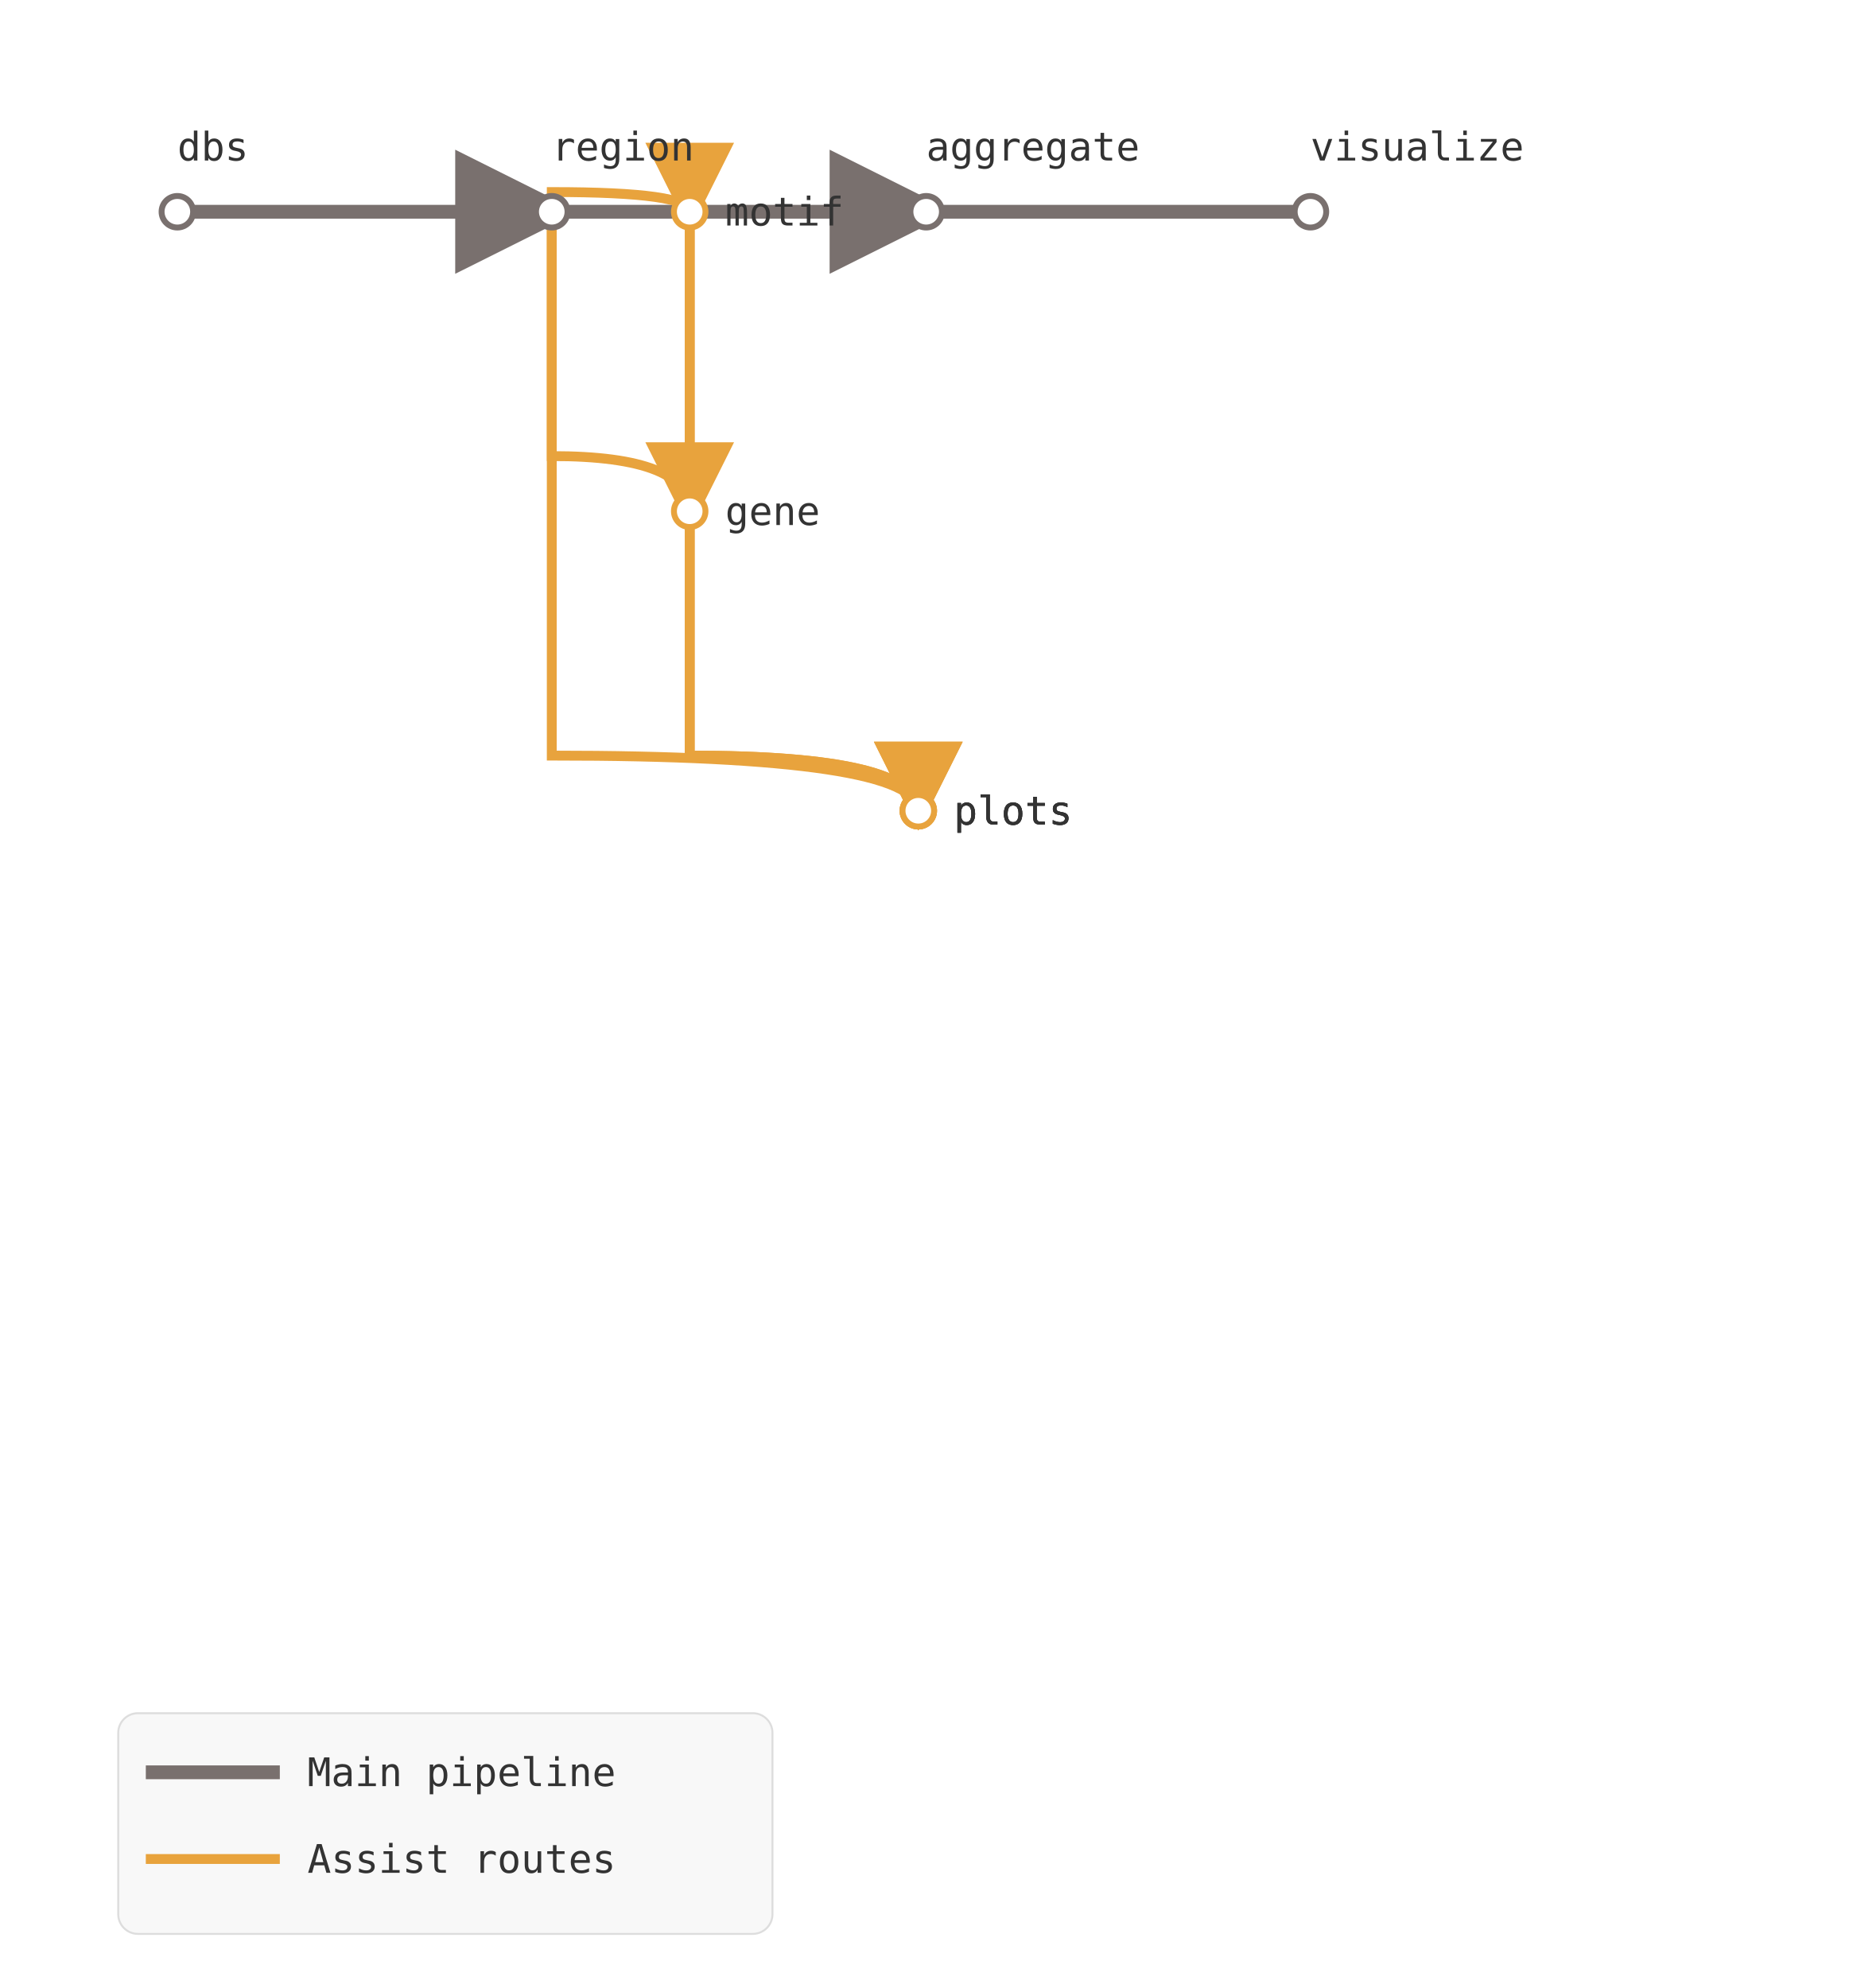
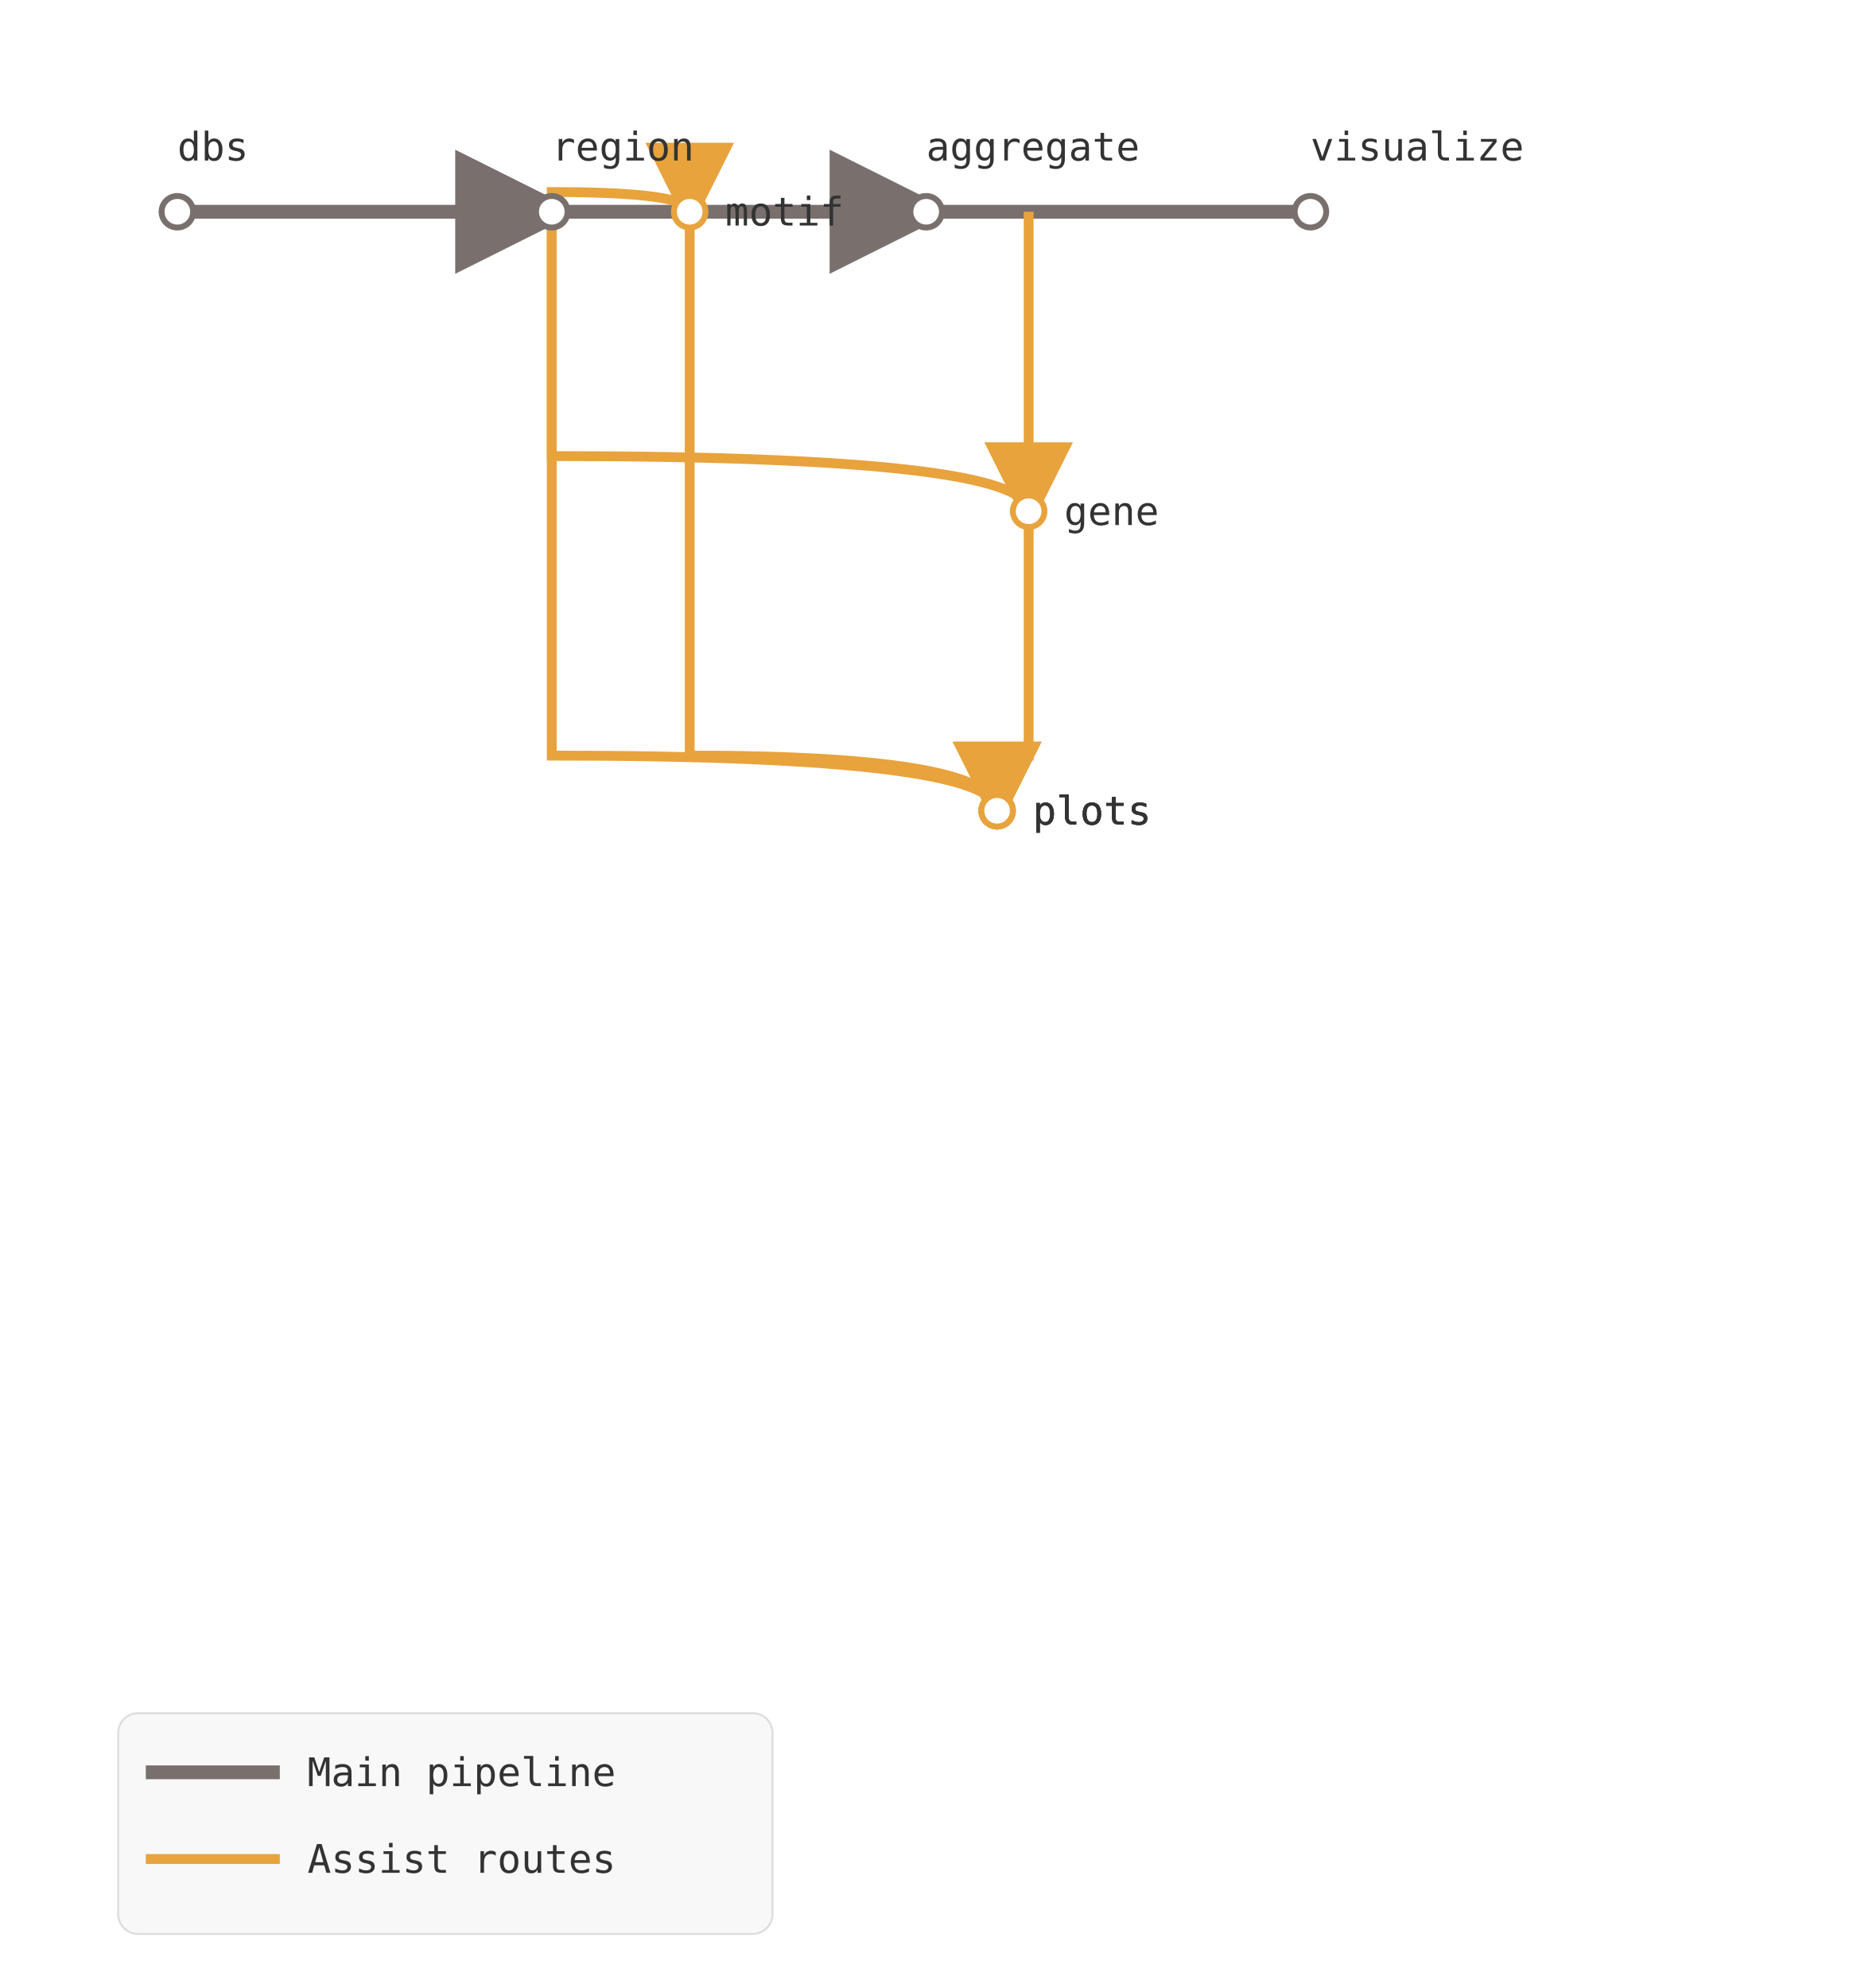
<svg xmlns="http://www.w3.org/2000/svg" width="900" height="966" viewBox="-20 -20 940 1006">
  <defs>
    <marker id="arr" markerWidth="9" markerHeight="9" refX="7" refY="4.5" orient="auto">
      <path d="M0 0 L9 4.5 L0 9 z" fill="#79706E" />
    </marker>
    <marker id="arru" markerWidth="9" markerHeight="9" refX="7" refY="4.5" orient="auto">
      <path d="M0 0 L9 4.5 L0 9 z" fill="#E8A33D" />
    </marker>
  </defs>
  <rect x="-30" y="-30" width="980" height="1046" fill="#ffffff" />
  <path d="M 70 86 L 260 86 L 450 86 L 645 86" fill="none" stroke="#79706E" stroke-width="7" marker-mid="url(#arr)" />
  <path d="M 260 86 L 260 76 Q 330 76 330 86" fill="none" stroke="#E8A33D" stroke-width="5" marker-end="url(#arru)" />
-   <path d="M 330 86 L 330 362 Q 446 362 446 390" fill="none" stroke="#E8A33D" stroke-width="5" marker-end="url(#arru)" />
-   <path d="M 260 86 L 260 210 Q 330 210 330 238" fill="none" stroke="#E8A33D" stroke-width="5" marker-end="url(#arru)" />
-   <path d="M 330 86 L 330 362 Q 446 362 446 390" fill="none" stroke="#E8A33D" stroke-width="5" marker-end="url(#arru)" />
-   <path d="M 260 86 L 260 362 Q 446 362 446 390" fill="none" stroke="#E8A33D" stroke-width="5" marker-end="url(#arru)" />
+   <path d="M 330 86 L 330 362 Q 486 362 486 390" fill="none" stroke="#E8A33D" stroke-width="5" marker-end="url(#arru)" />
+   <path d="M 260 86 L 260 210 Q 502 210 502 238" fill="none" stroke="#E8A33D" stroke-width="5" marker-end="url(#arru)" />
+   <path d="M 502 86 L 502 362 Q 486 362 486 390" fill="none" stroke="#E8A33D" stroke-width="5" marker-end="url(#arru)" />
+   <path d="M 260 86 L 260 362 Q 486 362 486 390" fill="none" stroke="#E8A33D" stroke-width="5" marker-end="url(#arru)" />
  <circle cx="70" cy="86" r="8" fill="#ffffff" stroke="#79706E" stroke-width="3" />
  <text x="70" y="60" font-size="20" fill="#333333" font-family="JetBrains Mono, Menlo, monospace">dbs</text>
  <circle cx="260" cy="86" r="8" fill="#ffffff" stroke="#79706E" stroke-width="3" />
  <text x="260" y="60" font-size="20" fill="#333333" font-family="JetBrains Mono, Menlo, monospace">region</text>
  <circle cx="450" cy="86" r="8" fill="#ffffff" stroke="#79706E" stroke-width="3" />
  <text x="450" y="60" font-size="20" fill="#333333" font-family="JetBrains Mono, Menlo, monospace">aggregate</text>
  <circle cx="645" cy="86" r="8" fill="#ffffff" stroke="#79706E" stroke-width="3" />
  <text x="645" y="60" font-size="20" fill="#333333" font-family="JetBrains Mono, Menlo, monospace">visualize</text>
  <circle cx="330" cy="86" r="8" fill="#ffffff" stroke="#E8A33D" stroke-width="3" />
  <text x="348" y="93" font-size="20" fill="#333333" font-family="JetBrains Mono, Menlo, monospace">motif</text>
-   <circle cx="446" cy="390" r="8" fill="#ffffff" stroke="#E8A33D" stroke-width="3" />
-   <text x="464" y="397" font-size="20" fill="#333333" font-family="JetBrains Mono, Menlo, monospace">plots</text>
-   <circle cx="330" cy="238" r="8" fill="#ffffff" stroke="#E8A33D" stroke-width="3" />
-   <text x="348" y="245" font-size="20" fill="#333333" font-family="JetBrains Mono, Menlo, monospace">gene</text>
-   <circle cx="446" cy="390" r="8" fill="#ffffff" stroke="#E8A33D" stroke-width="3" />
-   <text x="464" y="397" font-size="20" fill="#333333" font-family="JetBrains Mono, Menlo, monospace">plots</text>
-   <circle cx="446" cy="390" r="8" fill="#ffffff" stroke="#E8A33D" stroke-width="3" />
-   <text x="464" y="397" font-size="20" fill="#333333" font-family="JetBrains Mono, Menlo, monospace">plots</text>
+   <circle cx="486" cy="390" r="8" fill="#ffffff" stroke="#E8A33D" stroke-width="3" />
+   <text x="504" y="397" font-size="20" fill="#333333" font-family="JetBrains Mono, Menlo, monospace">plots</text>
+   <circle cx="502" cy="238" r="8" fill="#ffffff" stroke="#E8A33D" stroke-width="3" />
+   <text x="520" y="245" font-size="20" fill="#333333" font-family="JetBrains Mono, Menlo, monospace">gene</text>
+   <circle cx="486" cy="390" r="8" fill="#ffffff" stroke="#E8A33D" stroke-width="3" />
+   <text x="504" y="397" font-size="20" fill="#333333" font-family="JetBrains Mono, Menlo, monospace">plots</text>
+   <circle cx="486" cy="390" r="8" fill="#ffffff" stroke="#E8A33D" stroke-width="3" />
+   <text x="504" y="397" font-size="20" fill="#333333" font-family="JetBrains Mono, Menlo, monospace">plots</text>
  <rect x="40" y="848" width="332" height="112" rx="10" fill="#f8f8f8" stroke="#dddddd" />
  <path d="M 54 878 L 122 878" stroke="#79706E" stroke-width="7" />
  <text x="136" y="885" font-size="20" fill="#333333" font-family="JetBrains Mono, Menlo, monospace">Main pipeline</text>
  <path d="M 54 922 L 122 922" stroke="#E8A33D" stroke-width="5" />
  <text x="136" y="929" font-size="20" fill="#333333" font-family="JetBrains Mono, Menlo, monospace">Assist routes</text>
</svg>
